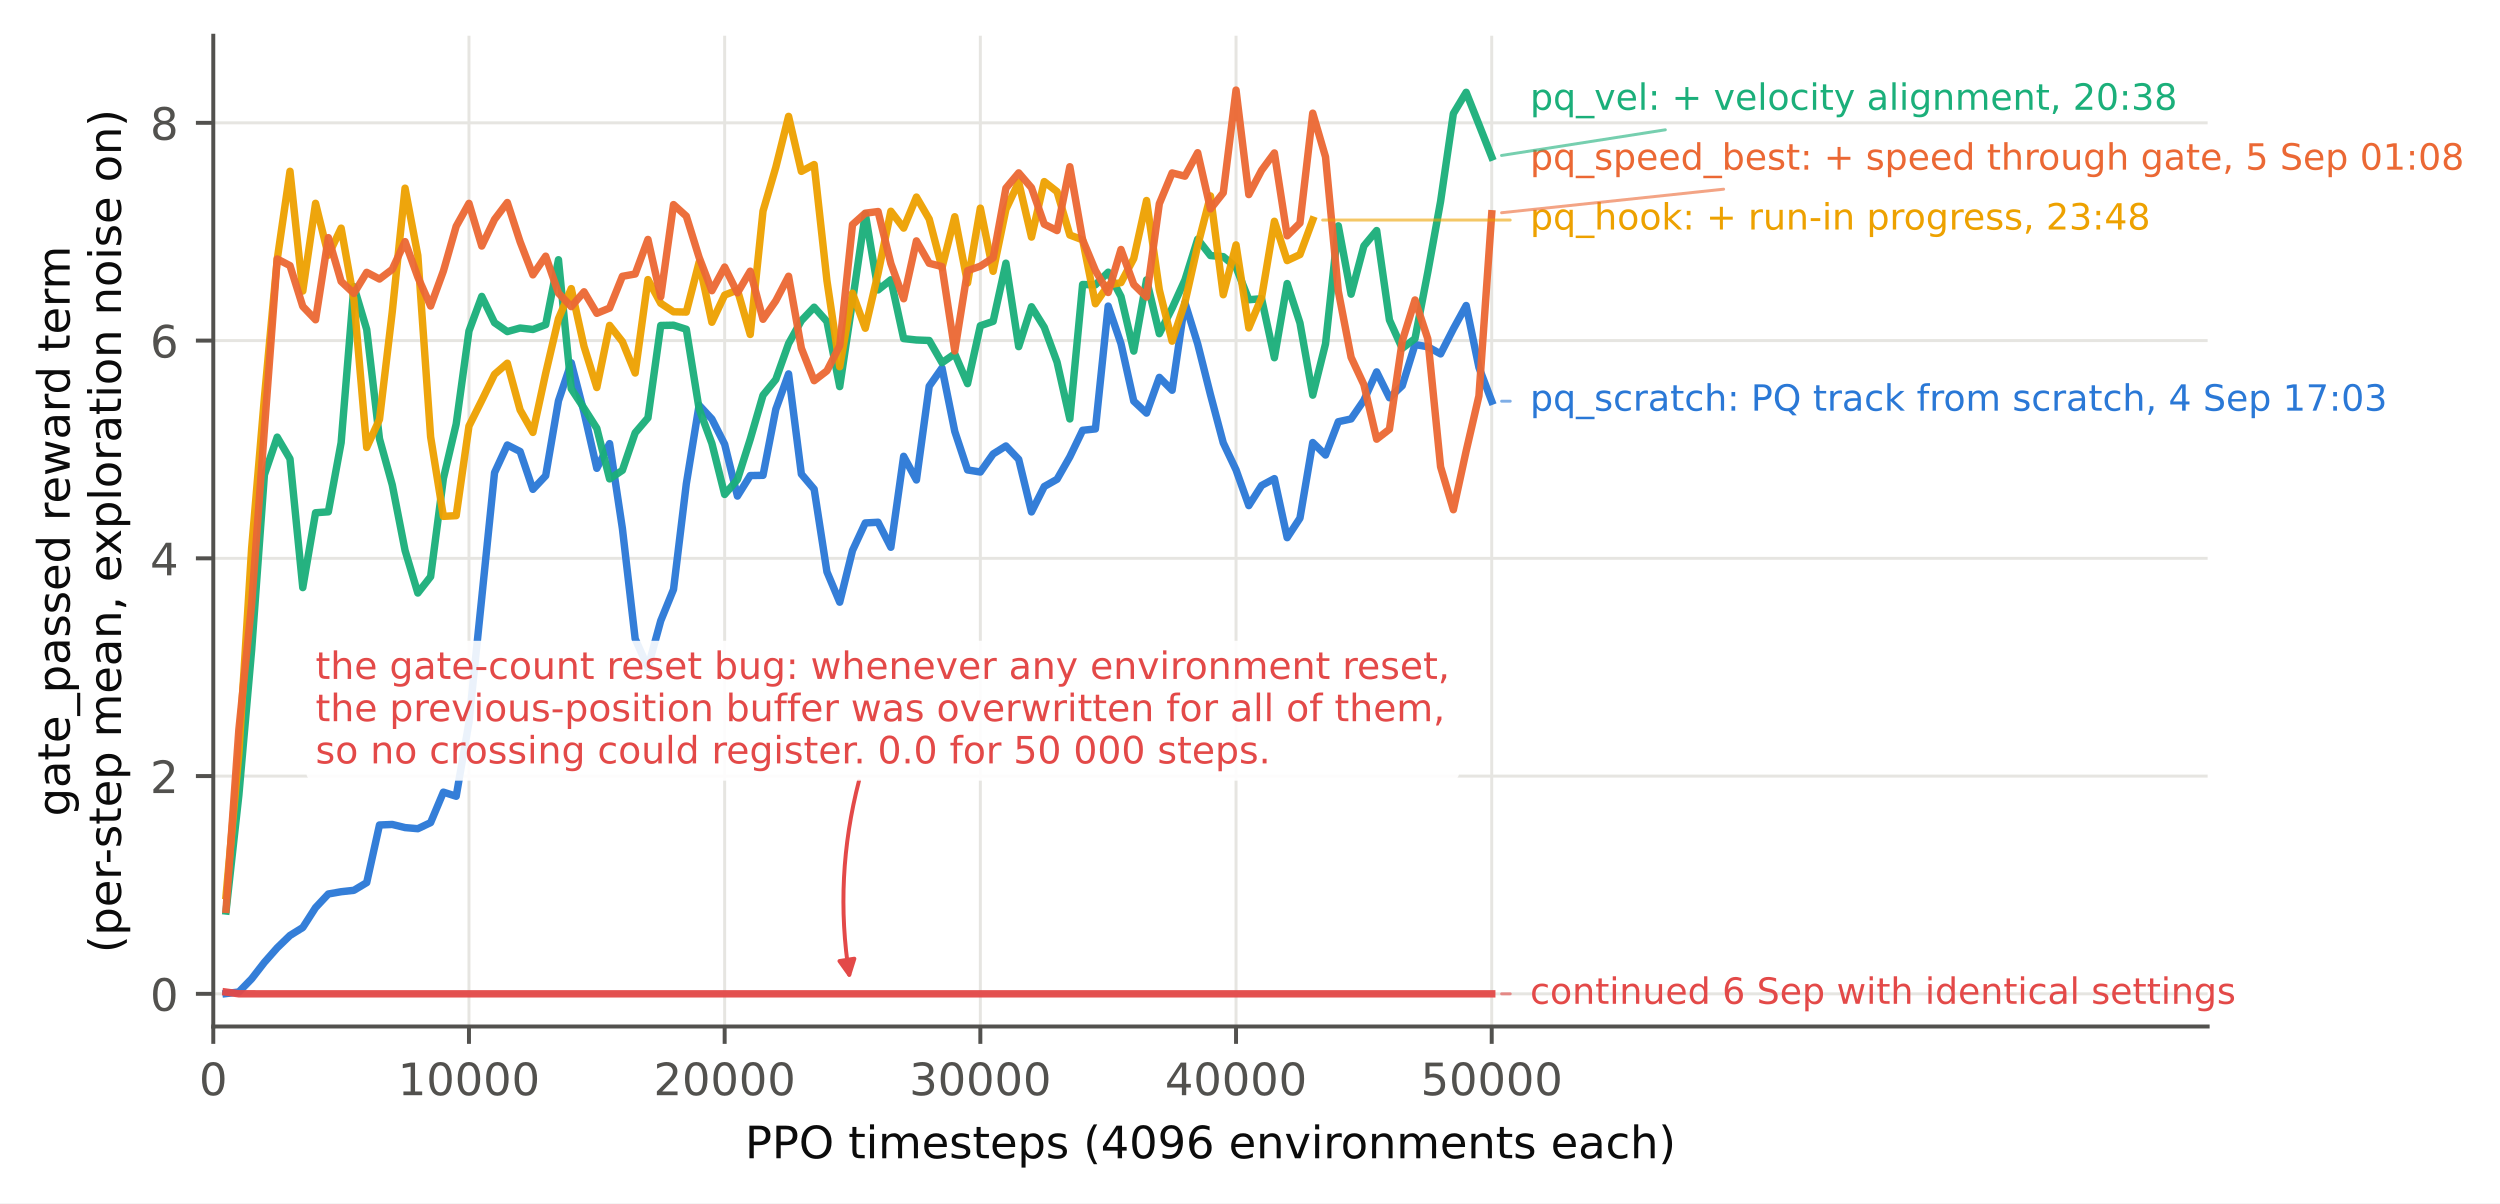
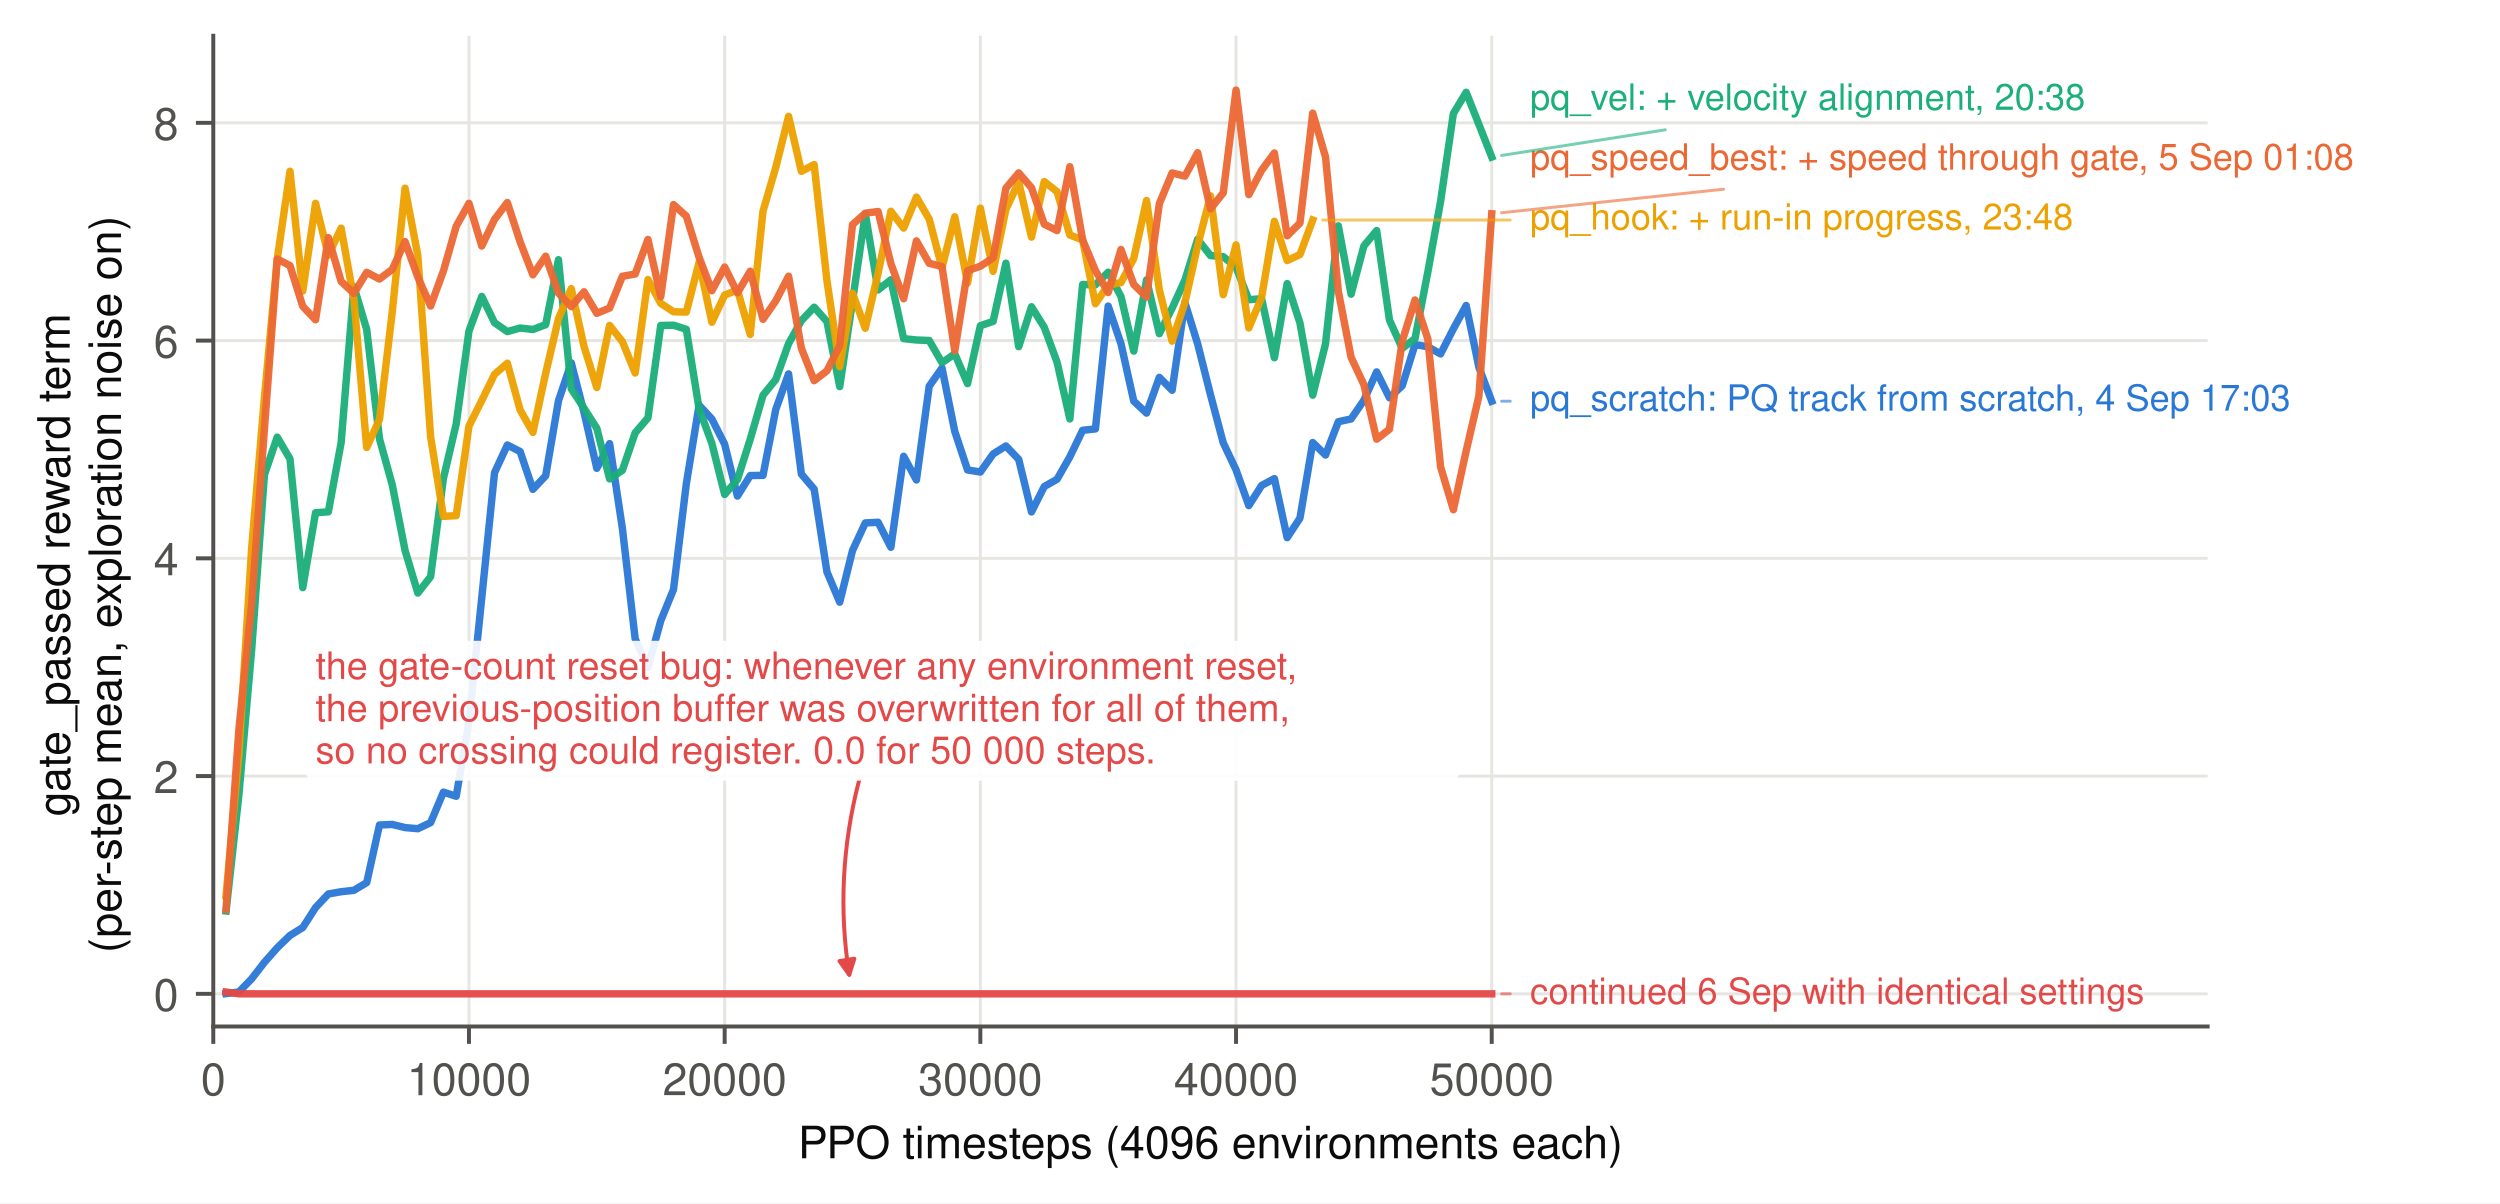
<svg xmlns="http://www.w3.org/2000/svg" xmlns:xlink="http://www.w3.org/1999/xlink" width="503.619pt" height="242.405pt" viewBox="0 0 503.619 242.405" version="1.1">
  <defs>
    <style type="text/css">*{stroke-linejoin: round; stroke-linecap: butt}</style>
  </defs>
  <g id="figure_1">
    <g id="patch_1">
      <path d="M 0 242.405  L 503.619 242.405  L 503.619 0  L 0 0  z " style="fill: #ffffff" />
    </g>
    <g id="axes_1">
      <g id="patch_2">
        <path d="M 42.965 206.784  L 444.725 206.784  L 444.725 7.2  L 42.965 7.2  z " style="fill: #ffffff" />
      </g>
      <g id="matplotlib.axis_1">
        <g id="xtick_1">
          <g id="line2d_1">
-             <path d="M 42.965 206.784  L 42.965 7.2  " clip-path="url(#p143249a021)" style="fill: none; stroke: #e6e5e1; stroke-width: 0.6; stroke-linecap: square" />
+             <path d="M 42.965 206.784  L 42.965 7.2  " clip-path="url(#p51cafe9204)" style="fill: none; stroke: #e6e5e1; stroke-width: 0.6; stroke-linecap: square" />
          </g>
          <g id="line2d_2">
            <defs>
-               <path id="m4c12d55dae" d="M 0 0  L 0 3.5  " style="stroke: #52514e; stroke-width: 0.8" />
+               <path id="m4ea32e8d68" d="M 0 0  L 0 3.5  " style="stroke: #52514e; stroke-width: 0.8" />
            </defs>
            <g>
-               <use xlink:href="#m4c12d55dae" x="42.965" y="206.784" style="fill: #52514e; stroke: #52514e; stroke-width: 0.8" />
+               <use xlink:href="#m4ea32e8d68" x="42.965" y="206.784" style="fill: #52514e; stroke: #52514e; stroke-width: 0.8" />
            </g>
          </g>
          <g id="text_1">
-             <text style="fill: #52514e; font: 9px 'DejaVu Sans'; text-anchor: middle" x="42.965" y="220.623" transform="rotate(-0 42.96491 220.6226)">0</text>
+             <text style="fill: #52514e; font: 9px 'Helvetica Neue', Helvetica, Arial, sans-serif; text-anchor: middle" x="42.965" y="220.623" transform="rotate(-0 42.96491 220.6226)">0</text>
          </g>
        </g>
        <g id="xtick_2">
          <g id="line2d_3">
-             <path d="M 94.473 206.784  L 94.473 7.2  " clip-path="url(#p143249a021)" style="fill: none; stroke: #e6e5e1; stroke-width: 0.6; stroke-linecap: square" />
+             <path d="M 94.473 206.784  L 94.473 7.2  " clip-path="url(#p51cafe9204)" style="fill: none; stroke: #e6e5e1; stroke-width: 0.6; stroke-linecap: square" />
          </g>
          <g id="line2d_4">
            <g>
-               <use xlink:href="#m4c12d55dae" x="94.473" y="206.784" style="fill: #52514e; stroke: #52514e; stroke-width: 0.8" />
+               <use xlink:href="#m4ea32e8d68" x="94.473" y="206.784" style="fill: #52514e; stroke: #52514e; stroke-width: 0.8" />
            </g>
          </g>
          <g id="text_2">
-             <text style="fill: #52514e; font: 9px 'DejaVu Sans'; text-anchor: middle" x="94.473" y="220.623" transform="rotate(-0 94.4726 220.6226)">10000</text>
+             <text style="fill: #52514e; font: 9px 'Helvetica Neue', Helvetica, Arial, sans-serif; text-anchor: middle" x="94.473" y="220.623" transform="rotate(-0 94.4726 220.6226)">10000</text>
          </g>
        </g>
        <g id="xtick_3">
          <g id="line2d_5">
-             <path d="M 145.98 206.784  L 145.98 7.2  " clip-path="url(#p143249a021)" style="fill: none; stroke: #e6e5e1; stroke-width: 0.6; stroke-linecap: square" />
+             <path d="M 145.98 206.784  L 145.98 7.2  " clip-path="url(#p51cafe9204)" style="fill: none; stroke: #e6e5e1; stroke-width: 0.6; stroke-linecap: square" />
          </g>
          <g id="line2d_6">
            <g>
-               <use xlink:href="#m4c12d55dae" x="145.98" y="206.784" style="fill: #52514e; stroke: #52514e; stroke-width: 0.8" />
+               <use xlink:href="#m4ea32e8d68" x="145.98" y="206.784" style="fill: #52514e; stroke: #52514e; stroke-width: 0.8" />
            </g>
          </g>
          <g id="text_3">
-             <text style="fill: #52514e; font: 9px 'DejaVu Sans'; text-anchor: middle" x="145.98" y="220.623" transform="rotate(-0 145.9803 220.6226)">20000</text>
+             <text style="fill: #52514e; font: 9px 'Helvetica Neue', Helvetica, Arial, sans-serif; text-anchor: middle" x="145.98" y="220.623" transform="rotate(-0 145.9803 220.6226)">20000</text>
          </g>
        </g>
        <g id="xtick_4">
          <g id="line2d_7">
-             <path d="M 197.488 206.784  L 197.488 7.2  " clip-path="url(#p143249a021)" style="fill: none; stroke: #e6e5e1; stroke-width: 0.6; stroke-linecap: square" />
+             <path d="M 197.488 206.784  L 197.488 7.2  " clip-path="url(#p51cafe9204)" style="fill: none; stroke: #e6e5e1; stroke-width: 0.6; stroke-linecap: square" />
          </g>
          <g id="line2d_8">
            <g>
-               <use xlink:href="#m4c12d55dae" x="197.488" y="206.784" style="fill: #52514e; stroke: #52514e; stroke-width: 0.8" />
+               <use xlink:href="#m4ea32e8d68" x="197.488" y="206.784" style="fill: #52514e; stroke: #52514e; stroke-width: 0.8" />
            </g>
          </g>
          <g id="text_4">
-             <text style="fill: #52514e; font: 9px 'DejaVu Sans'; text-anchor: middle" x="197.488" y="220.623" transform="rotate(-0 197.488 220.6226)">30000</text>
+             <text style="fill: #52514e; font: 9px 'Helvetica Neue', Helvetica, Arial, sans-serif; text-anchor: middle" x="197.488" y="220.623" transform="rotate(-0 197.488 220.6226)">30000</text>
          </g>
        </g>
        <g id="xtick_5">
          <g id="line2d_9">
-             <path d="M 248.996 206.784  L 248.996 7.2  " clip-path="url(#p143249a021)" style="fill: none; stroke: #e6e5e1; stroke-width: 0.6; stroke-linecap: square" />
+             <path d="M 248.996 206.784  L 248.996 7.2  " clip-path="url(#p51cafe9204)" style="fill: none; stroke: #e6e5e1; stroke-width: 0.6; stroke-linecap: square" />
          </g>
          <g id="line2d_10">
            <g>
-               <use xlink:href="#m4c12d55dae" x="248.996" y="206.784" style="fill: #52514e; stroke: #52514e; stroke-width: 0.8" />
+               <use xlink:href="#m4ea32e8d68" x="248.996" y="206.784" style="fill: #52514e; stroke: #52514e; stroke-width: 0.8" />
            </g>
          </g>
          <g id="text_5">
-             <text style="fill: #52514e; font: 9px 'DejaVu Sans'; text-anchor: middle" x="248.996" y="220.623" transform="rotate(-0 248.9957 220.6226)">40000</text>
+             <text style="fill: #52514e; font: 9px 'Helvetica Neue', Helvetica, Arial, sans-serif; text-anchor: middle" x="248.996" y="220.623" transform="rotate(-0 248.9957 220.6226)">40000</text>
          </g>
        </g>
        <g id="xtick_6">
          <g id="line2d_11">
-             <path d="M 300.503 206.784  L 300.503 7.2  " clip-path="url(#p143249a021)" style="fill: none; stroke: #e6e5e1; stroke-width: 0.6; stroke-linecap: square" />
+             <path d="M 300.503 206.784  L 300.503 7.2  " clip-path="url(#p51cafe9204)" style="fill: none; stroke: #e6e5e1; stroke-width: 0.6; stroke-linecap: square" />
          </g>
          <g id="line2d_12">
            <g>
-               <use xlink:href="#m4c12d55dae" x="300.503" y="206.784" style="fill: #52514e; stroke: #52514e; stroke-width: 0.8" />
+               <use xlink:href="#m4ea32e8d68" x="300.503" y="206.784" style="fill: #52514e; stroke: #52514e; stroke-width: 0.8" />
            </g>
          </g>
          <g id="text_6">
-             <text style="fill: #52514e; font: 9px 'DejaVu Sans'; text-anchor: middle" x="300.503" y="220.623" transform="rotate(-0 300.5034 220.6226)">50000</text>
+             <text style="fill: #52514e; font: 9px 'Helvetica Neue', Helvetica, Arial, sans-serif; text-anchor: middle" x="300.503" y="220.623" transform="rotate(-0 300.5034 220.6226)">50000</text>
          </g>
        </g>
        <g id="text_7">
-           <text style="fill: #0b0b0b; font: 9px 'DejaVu Sans'; text-anchor: middle" x="243.845" y="233.333" transform="rotate(-0 243.8449 233.3329)">PPO timesteps (4096 environments each)</text>
+           <text style="fill: #0b0b0b; font: 9px 'Helvetica Neue', Helvetica, Arial, sans-serif; text-anchor: middle" x="243.845" y="233.333" transform="rotate(-0 243.8449 233.3329)">PPO timesteps (4096 environments each)</text>
        </g>
      </g>
      <g id="matplotlib.axis_2">
        <g id="ytick_1">
          <g id="line2d_13">
-             <path d="M 42.965 200.204  L 444.725 200.204  " clip-path="url(#p143249a021)" style="fill: none; stroke: #e6e5e1; stroke-width: 0.6; stroke-linecap: square" />
+             <path d="M 42.965 200.204  L 444.725 200.204  " clip-path="url(#p51cafe9204)" style="fill: none; stroke: #e6e5e1; stroke-width: 0.6; stroke-linecap: square" />
          </g>
          <g id="line2d_14">
            <defs>
-               <path id="ma232413777" d="M 0 0  L -3.5 0  " style="stroke: #52514e; stroke-width: 0.8" />
+               <path id="m36f2e171a9" d="M 0 0  L -3.5 0  " style="stroke: #52514e; stroke-width: 0.8" />
            </defs>
            <g>
-               <use xlink:href="#ma232413777" x="42.965" y="200.204" style="fill: #52514e; stroke: #52514e; stroke-width: 0.8" />
+               <use xlink:href="#m36f2e171a9" x="42.965" y="200.204" style="fill: #52514e; stroke: #52514e; stroke-width: 0.8" />
            </g>
          </g>
          <g id="text_8">
-             <text style="fill: #52514e; font: 9px 'DejaVu Sans'; text-anchor: end" x="35.965" y="203.624" transform="rotate(-0 35.96491 203.6236)">0</text>
+             <text style="fill: #52514e; font: 9px 'Helvetica Neue', Helvetica, Arial, sans-serif; text-anchor: end" x="35.965" y="203.624" transform="rotate(-0 35.96491 203.6236)">0</text>
          </g>
        </g>
        <g id="ytick_2">
          <g id="line2d_15">
-             <path d="M 42.965 156.34  L 444.725 156.34  " clip-path="url(#p143249a021)" style="fill: none; stroke: #e6e5e1; stroke-width: 0.6; stroke-linecap: square" />
+             <path d="M 42.965 156.34  L 444.725 156.34  " clip-path="url(#p51cafe9204)" style="fill: none; stroke: #e6e5e1; stroke-width: 0.6; stroke-linecap: square" />
          </g>
          <g id="line2d_16">
            <g>
-               <use xlink:href="#ma232413777" x="42.965" y="156.34" style="fill: #52514e; stroke: #52514e; stroke-width: 0.8" />
+               <use xlink:href="#m36f2e171a9" x="42.965" y="156.34" style="fill: #52514e; stroke: #52514e; stroke-width: 0.8" />
            </g>
          </g>
          <g id="text_9">
-             <text style="fill: #52514e; font: 9px 'DejaVu Sans'; text-anchor: end" x="35.965" y="159.759" transform="rotate(-0 35.96491 159.759)">2</text>
+             <text style="fill: #52514e; font: 9px 'Helvetica Neue', Helvetica, Arial, sans-serif; text-anchor: end" x="35.965" y="159.759" transform="rotate(-0 35.96491 159.759)">2</text>
          </g>
        </g>
        <g id="ytick_3">
          <g id="line2d_17">
-             <path d="M 42.965 112.475  L 444.725 112.475  " clip-path="url(#p143249a021)" style="fill: none; stroke: #e6e5e1; stroke-width: 0.6; stroke-linecap: square" />
+             <path d="M 42.965 112.475  L 444.725 112.475  " clip-path="url(#p51cafe9204)" style="fill: none; stroke: #e6e5e1; stroke-width: 0.6; stroke-linecap: square" />
          </g>
          <g id="line2d_18">
            <g>
-               <use xlink:href="#ma232413777" x="42.965" y="112.475" style="fill: #52514e; stroke: #52514e; stroke-width: 0.8" />
+               <use xlink:href="#m36f2e171a9" x="42.965" y="112.475" style="fill: #52514e; stroke: #52514e; stroke-width: 0.8" />
            </g>
          </g>
          <g id="text_10">
-             <text style="fill: #52514e; font: 9px 'DejaVu Sans'; text-anchor: end" x="35.965" y="115.894" transform="rotate(-0 35.96491 115.8944)">4</text>
+             <text style="fill: #52514e; font: 9px 'Helvetica Neue', Helvetica, Arial, sans-serif; text-anchor: end" x="35.965" y="115.894" transform="rotate(-0 35.96491 115.8944)">4</text>
          </g>
        </g>
        <g id="ytick_4">
          <g id="line2d_19">
-             <path d="M 42.965 68.61  L 444.725 68.61  " clip-path="url(#p143249a021)" style="fill: none; stroke: #e6e5e1; stroke-width: 0.6; stroke-linecap: square" />
+             <path d="M 42.965 68.61  L 444.725 68.61  " clip-path="url(#p51cafe9204)" style="fill: none; stroke: #e6e5e1; stroke-width: 0.6; stroke-linecap: square" />
          </g>
          <g id="line2d_20">
            <g>
-               <use xlink:href="#ma232413777" x="42.965" y="68.61" style="fill: #52514e; stroke: #52514e; stroke-width: 0.8" />
+               <use xlink:href="#m36f2e171a9" x="42.965" y="68.61" style="fill: #52514e; stroke: #52514e; stroke-width: 0.8" />
            </g>
          </g>
          <g id="text_11">
-             <text style="fill: #52514e; font: 9px 'DejaVu Sans'; text-anchor: end" x="35.965" y="72.03" transform="rotate(-0 35.96491 72.02976)">6</text>
+             <text style="fill: #52514e; font: 9px 'Helvetica Neue', Helvetica, Arial, sans-serif; text-anchor: end" x="35.965" y="72.03" transform="rotate(-0 35.96491 72.02976)">6</text>
          </g>
        </g>
        <g id="ytick_5">
          <g id="line2d_21">
-             <path d="M 42.965 24.746  L 444.725 24.746  " clip-path="url(#p143249a021)" style="fill: none; stroke: #e6e5e1; stroke-width: 0.6; stroke-linecap: square" />
+             <path d="M 42.965 24.746  L 444.725 24.746  " clip-path="url(#p51cafe9204)" style="fill: none; stroke: #e6e5e1; stroke-width: 0.6; stroke-linecap: square" />
          </g>
          <g id="line2d_22">
            <g>
-               <use xlink:href="#ma232413777" x="42.965" y="24.746" style="fill: #52514e; stroke: #52514e; stroke-width: 0.8" />
+               <use xlink:href="#m36f2e171a9" x="42.965" y="24.746" style="fill: #52514e; stroke: #52514e; stroke-width: 0.8" />
            </g>
          </g>
          <g id="text_12">
-             <text style="fill: #52514e; font: 9px 'DejaVu Sans'; text-anchor: end" x="35.965" y="28.165" transform="rotate(-0 35.96491 28.16514)">8</text>
+             <text style="fill: #52514e; font: 9px 'Helvetica Neue', Helvetica, Arial, sans-serif; text-anchor: end" x="35.965" y="28.165" transform="rotate(-0 35.96491 28.16514)">8</text>
          </g>
        </g>
        <g id="text_13">
-           <text style="fill: #0b0b0b; font: 9px 'DejaVu Sans'" transform="translate(14.03859 164.4493) rotate(-90)">gate_passed reward term</text>
-           <text style="fill: #0b0b0b; font: 9px 'DejaVu Sans'" transform="translate(24.36694 191.9773) rotate(-90)">(per-step mean, exploration noise on)</text>
+           <text style="fill: #0b0b0b; font: 9px 'Helvetica Neue', Helvetica, Arial, sans-serif" transform="translate(14.03859 164.4493) rotate(-90)">gate_passed reward term</text>
+           <text style="fill: #0b0b0b; font: 9px 'Helvetica Neue', Helvetica, Arial, sans-serif" transform="translate(24.36694 191.9773) rotate(-90)">(per-step mean, exploration noise on)</text>
        </g>
      </g>
      <g id="line2d_23">
-         <path d="M 45.54 200.154  L 48.116 199.831  L 50.691 197.179  L 53.266 193.857  L 55.842 190.935  L 58.417 188.445  L 60.993 186.849  L 63.568 182.836  L 66.143 180.091  L 68.719 179.636  L 71.294 179.347  L 73.87 177.802  L 76.445 166.191  L 79.02 166.084  L 81.596 166.715  L 84.171 166.94  L 86.746 165.711  L 89.322 159.578  L 91.897 160.404  L 94.473 145.509  L 97.048 120.43  L 99.623 95.214  L 102.199 89.644  L 104.774 90.955  L 107.35 98.575  L 109.925 95.834  L 112.5 80.75  L 115.076 73.092  L 117.651 83.079  L 120.226 94.339  L 122.802 89.366  L 125.377 106.447  L 127.953 128.686  L 130.528 134.473  L 133.103 125.054  L 135.679 118.734  L 138.254 97.486  L 140.83 81.633  L 143.405 84.413  L 145.98 89.496  L 148.556 99.932  L 151.131 95.8  L 153.706 95.754  L 156.282 82.458  L 158.857 75.322  L 161.433 95.502  L 164.008 98.54  L 166.583 115.193  L 169.159 121.308  L 171.734 110.901  L 174.31 105.347  L 176.885 105.206  L 179.46 110.245  L 182.036 91.924  L 184.611 96.689  L 187.186 77.796  L 189.762 74.131  L 192.337 86.91  L 194.913 94.668  L 197.488 95.087  L 200.063 91.451  L 202.639 89.84  L 205.214 92.535  L 207.79 103.126  L 210.365 98.007  L 212.94 96.549  L 215.516 92.031  L 218.091 86.682  L 220.666 86.405  L 223.242 61.663  L 225.817 69.238  L 228.393 80.809  L 230.968 83.217  L 233.543 76.022  L 236.119 78.614  L 238.694 60.958  L 241.27 69.282  L 243.845 79.514  L 246.42 89.208  L 248.996 94.657  L 251.571 101.852  L 254.146 97.798  L 256.722 96.42  L 259.297 108.309  L 261.873 104.375  L 264.448 89.148  L 267.023 91.665  L 269.599 84.956  L 272.174 84.392  L 274.75 80.634  L 277.325 74.921  L 279.9 80.128  L 282.476 77.704  L 285.051 69.408  L 287.626 69.862  L 290.202 71.293  L 292.777 66.248  L 295.353 61.548  L 297.928 74.02  L 300.503 80.819  " clip-path="url(#p143249a021)" style="fill: none; stroke: #2a78d6; stroke-opacity: 0.95; stroke-width: 1.5; stroke-linecap: square" />
+         <path d="M 45.54 200.154  L 48.116 199.831  L 50.691 197.179  L 53.266 193.857  L 55.842 190.935  L 58.417 188.445  L 60.993 186.849  L 63.568 182.836  L 66.143 180.091  L 68.719 179.636  L 71.294 179.347  L 73.87 177.802  L 76.445 166.191  L 79.02 166.084  L 81.596 166.715  L 84.171 166.94  L 86.746 165.711  L 89.322 159.578  L 91.897 160.404  L 94.473 145.509  L 97.048 120.43  L 99.623 95.214  L 102.199 89.644  L 104.774 90.955  L 107.35 98.575  L 109.925 95.834  L 112.5 80.75  L 115.076 73.092  L 117.651 83.079  L 120.226 94.339  L 122.802 89.366  L 125.377 106.447  L 127.953 128.686  L 130.528 134.473  L 133.103 125.054  L 135.679 118.734  L 138.254 97.486  L 140.83 81.633  L 143.405 84.413  L 145.98 89.496  L 148.556 99.932  L 151.131 95.8  L 153.706 95.754  L 156.282 82.458  L 158.857 75.322  L 161.433 95.502  L 164.008 98.54  L 166.583 115.193  L 169.159 121.308  L 171.734 110.901  L 174.31 105.347  L 176.885 105.206  L 179.46 110.245  L 182.036 91.924  L 184.611 96.689  L 187.186 77.796  L 189.762 74.131  L 192.337 86.91  L 194.913 94.668  L 197.488 95.087  L 200.063 91.451  L 202.639 89.84  L 205.214 92.535  L 207.79 103.126  L 210.365 98.007  L 212.94 96.549  L 215.516 92.031  L 218.091 86.682  L 220.666 86.405  L 223.242 61.663  L 225.817 69.238  L 228.393 80.809  L 230.968 83.217  L 233.543 76.022  L 236.119 78.614  L 238.694 60.958  L 241.27 69.282  L 243.845 79.514  L 246.42 89.208  L 248.996 94.657  L 251.571 101.852  L 254.146 97.798  L 256.722 96.42  L 259.297 108.309  L 261.873 104.375  L 264.448 89.148  L 267.023 91.665  L 269.599 84.956  L 272.174 84.392  L 274.75 80.634  L 277.325 74.921  L 279.9 80.128  L 282.476 77.704  L 285.051 69.408  L 287.626 69.862  L 290.202 71.293  L 292.777 66.248  L 295.353 61.548  L 297.928 74.02  L 300.503 80.819  " clip-path="url(#p51cafe9204)" style="fill: none; stroke: #2a78d6; stroke-opacity: 0.95; stroke-width: 1.5; stroke-linecap: square" />
      </g>
      <g id="line2d_24">
-         <path d="M 45.54 183.521  L 48.116 160.205  L 50.691 130.979  L 53.266 95.642  L 55.842 88.062  L 58.417 92.433  L 60.993 118.369  L 63.568 103.294  L 66.143 103.104  L 68.719 89.174  L 71.294 57.753  L 73.87 66.367  L 76.445 88.381  L 79.02 97.679  L 81.596 110.875  L 84.171 119.464  L 86.746 116.167  L 89.322 96.38  L 91.897 85.421  L 94.473 66.687  L 97.048 59.712  L 99.623 65.01  L 102.199 66.798  L 104.774 66.078  L 107.35 66.373  L 109.925 65.402  L 112.5 52.326  L 115.076 78.311  L 117.651 82.243  L 120.226 86.282  L 122.802 96.469  L 125.377 94.743  L 127.953 87.191  L 130.528 84.175  L 133.103 65.566  L 135.679 65.509  L 138.254 66.339  L 140.83 82.36  L 143.405 89.321  L 145.98 99.605  L 148.556 96.605  L 151.131 88.479  L 153.706 79.614  L 156.282 76.448  L 158.857 69.213  L 161.433 64.589  L 164.008 61.886  L 166.583 64.764  L 169.159 77.879  L 171.734 60.664  L 174.31 43.048  L 176.885 58.403  L 179.46 56.358  L 182.036 68.208  L 184.611 68.489  L 187.186 68.59  L 189.762 73.064  L 192.337 71.285  L 194.913 77.282  L 197.488 65.622  L 200.063 64.737  L 202.639 53.018  L 205.214 69.83  L 207.79 61.797  L 210.365 65.934  L 212.94 72.949  L 215.516 84.392  L 218.091 57.311  L 220.666 57.375  L 223.242 54.834  L 225.817 59.725  L 228.393 70.726  L 230.968 56.391  L 233.543 67.216  L 236.119 62.089  L 238.694 56.409  L 241.27 48.191  L 243.845 51.484  L 246.42 51.705  L 248.996 53.833  L 251.571 60.38  L 254.146 60.176  L 256.722 72.064  L 259.297 57.123  L 261.873 65.065  L 264.448 79.6  L 267.023 69.263  L 269.599 45.496  L 272.174 59.261  L 274.75 49.546  L 277.325 46.444  L 279.9 64.465  L 282.476 70.176  L 285.051 68.211  L 287.626 54.825  L 290.202 40.575  L 292.777 22.877  L 295.353 18.596  L 297.928 25.081  L 300.503 31.626  " clip-path="url(#p143249a021)" style="fill: none; stroke: #1baf7a; stroke-opacity: 0.95; stroke-width: 1.5; stroke-linecap: square" />
+         <path d="M 45.54 183.521  L 48.116 160.205  L 50.691 130.979  L 53.266 95.642  L 55.842 88.062  L 58.417 92.433  L 60.993 118.369  L 63.568 103.294  L 66.143 103.104  L 68.719 89.174  L 71.294 57.753  L 73.87 66.367  L 76.445 88.381  L 79.02 97.679  L 81.596 110.875  L 84.171 119.464  L 86.746 116.167  L 89.322 96.38  L 91.897 85.421  L 94.473 66.687  L 97.048 59.712  L 99.623 65.01  L 102.199 66.798  L 104.774 66.078  L 107.35 66.373  L 109.925 65.402  L 112.5 52.326  L 115.076 78.311  L 117.651 82.243  L 120.226 86.282  L 122.802 96.469  L 125.377 94.743  L 127.953 87.191  L 130.528 84.175  L 133.103 65.566  L 135.679 65.509  L 138.254 66.339  L 140.83 82.36  L 143.405 89.321  L 145.98 99.605  L 148.556 96.605  L 151.131 88.479  L 153.706 79.614  L 156.282 76.448  L 158.857 69.213  L 161.433 64.589  L 164.008 61.886  L 166.583 64.764  L 169.159 77.879  L 171.734 60.664  L 174.31 43.048  L 176.885 58.403  L 179.46 56.358  L 182.036 68.208  L 184.611 68.489  L 187.186 68.59  L 189.762 73.064  L 192.337 71.285  L 194.913 77.282  L 197.488 65.622  L 200.063 64.737  L 202.639 53.018  L 205.214 69.83  L 207.79 61.797  L 210.365 65.934  L 212.94 72.949  L 215.516 84.392  L 218.091 57.311  L 220.666 57.375  L 223.242 54.834  L 225.817 59.725  L 228.393 70.726  L 230.968 56.391  L 233.543 67.216  L 236.119 62.089  L 238.694 56.409  L 241.27 48.191  L 243.845 51.484  L 246.42 51.705  L 248.996 53.833  L 251.571 60.38  L 254.146 60.176  L 256.722 72.064  L 259.297 57.123  L 261.873 65.065  L 264.448 79.6  L 267.023 69.263  L 269.599 45.496  L 272.174 59.261  L 274.75 49.546  L 277.325 46.444  L 279.9 64.465  L 282.476 70.176  L 285.051 68.211  L 287.626 54.825  L 290.202 40.575  L 292.777 22.877  L 295.353 18.596  L 297.928 25.081  L 300.503 31.626  " clip-path="url(#p51cafe9204)" style="fill: none; stroke: #1baf7a; stroke-opacity: 0.95; stroke-width: 1.5; stroke-linecap: square" />
      </g>
      <g id="line2d_25">
-         <path d="M 45.54 180.413  L 48.116 151.816  L 50.691 110.461  L 53.266 80.092  L 55.842 52.268  L 58.417 34.504  L 60.993 58.628  L 63.568 40.959  L 66.143 51.407  L 68.719 45.959  L 71.294 60.32  L 73.87 90.139  L 76.445 84.497  L 79.02 62.817  L 81.596 37.91  L 84.171 51.461  L 86.746 87.994  L 89.322 104.016  L 91.897 103.875  L 94.473 85.829  L 97.048 80.677  L 99.623 75.406  L 102.199 73.168  L 104.774 82.583  L 107.35 87.108  L 109.925 75.196  L 112.5 64.207  L 115.076 58.142  L 117.651 69.796  L 120.226 78.066  L 122.802 65.551  L 125.377 68.816  L 127.953 75.142  L 130.528 56.325  L 133.103 61.101  L 135.679 62.809  L 138.254 62.866  L 140.83 52.846  L 143.405 64.917  L 145.98 59.444  L 148.556 58.423  L 151.131 67.374  L 153.706 42.526  L 156.282 33.718  L 158.857 23.443  L 161.433 34.52  L 164.008 33.149  L 166.583 56.528  L 169.159 73.876  L 171.734 59.064  L 174.31 66.121  L 176.885 55.066  L 179.46 42.558  L 182.036 45.947  L 184.611 39.7  L 187.186 44.134  L 189.762 53.946  L 192.337 43.663  L 194.913 57.01  L 197.488 41.932  L 200.063 54.655  L 202.639 42.169  L 205.214 36.703  L 207.79 47.76  L 210.365 36.585  L 212.94 38.611  L 215.516 47.346  L 218.091 48.319  L 220.666 61.185  L 223.242 57.434  L 225.817 56.931  L 228.393 52.075  L 230.968 40.394  L 233.543 58.393  L 236.119 68.724  L 238.694 60.958  L 241.27 49.477  L 243.845 39.469  L 246.42 59.371  L 248.996 49.334  L 251.571 66.059  L 254.146 59.93  L 256.722 44.579  L 259.297 52.494  L 261.873 51.282  L 264.448 44.329  " clip-path="url(#p143249a021)" style="fill: none; stroke: #eda100; stroke-opacity: 0.95; stroke-width: 1.5; stroke-linecap: square" />
+         <path d="M 45.54 180.413  L 48.116 151.816  L 50.691 110.461  L 53.266 80.092  L 55.842 52.268  L 58.417 34.504  L 60.993 58.628  L 63.568 40.959  L 66.143 51.407  L 68.719 45.959  L 71.294 60.32  L 73.87 90.139  L 76.445 84.497  L 79.02 62.817  L 81.596 37.91  L 84.171 51.461  L 86.746 87.994  L 89.322 104.016  L 91.897 103.875  L 94.473 85.829  L 97.048 80.677  L 99.623 75.406  L 102.199 73.168  L 104.774 82.583  L 107.35 87.108  L 109.925 75.196  L 112.5 64.207  L 115.076 58.142  L 117.651 69.796  L 120.226 78.066  L 122.802 65.551  L 125.377 68.816  L 127.953 75.142  L 130.528 56.325  L 133.103 61.101  L 135.679 62.809  L 138.254 62.866  L 140.83 52.846  L 143.405 64.917  L 145.98 59.444  L 148.556 58.423  L 151.131 67.374  L 153.706 42.526  L 156.282 33.718  L 158.857 23.443  L 161.433 34.52  L 164.008 33.149  L 166.583 56.528  L 169.159 73.876  L 171.734 59.064  L 174.31 66.121  L 176.885 55.066  L 179.46 42.558  L 182.036 45.947  L 184.611 39.7  L 187.186 44.134  L 189.762 53.946  L 192.337 43.663  L 194.913 57.01  L 197.488 41.932  L 200.063 54.655  L 202.639 42.169  L 205.214 36.703  L 207.79 47.76  L 210.365 36.585  L 212.94 38.611  L 215.516 47.346  L 218.091 48.319  L 220.666 61.185  L 223.242 57.434  L 225.817 56.931  L 228.393 52.075  L 230.968 40.394  L 233.543 58.393  L 236.119 68.724  L 238.694 60.958  L 241.27 49.477  L 243.845 39.469  L 246.42 59.371  L 248.996 49.334  L 251.571 66.059  L 254.146 59.93  L 256.722 44.579  L 259.297 52.494  L 261.873 51.282  L 264.448 44.329  " clip-path="url(#p51cafe9204)" style="fill: none; stroke: #eda100; stroke-opacity: 0.95; stroke-width: 1.5; stroke-linecap: square" />
      </g>
      <g id="line2d_26">
-         <path d="M 45.54 183.182  L 48.116 147.011  L 50.691 121.699  L 53.266 86.441  L 55.842 52.171  L 58.417 53.511  L 60.993 61.727  L 63.568 64.416  L 66.143 47.876  L 68.719 56.691  L 71.294 59.108  L 73.87 54.862  L 76.445 56.209  L 79.02 54.255  L 81.596 48.677  L 84.171 55.821  L 86.746 61.652  L 89.322 54.6  L 91.897 45.585  L 94.473 40.967  L 97.048 49.56  L 99.623 44.201  L 102.199 40.799  L 104.774 48.708  L 107.35 55.368  L 109.925 51.608  L 112.5 59.043  L 115.076 61.771  L 117.651 58.782  L 120.226 63.117  L 122.802 62.055  L 125.377 55.663  L 127.953 55.199  L 130.528 48.237  L 133.103 59.763  L 135.679 41.217  L 138.254 43.542  L 140.83 51.835  L 143.405 58.563  L 145.98 53.798  L 148.556 58.996  L 151.131 54.635  L 153.706 64.318  L 156.282 60.599  L 158.857 55.65  L 161.433 70.153  L 164.008 76.684  L 166.583 74.704  L 169.159 69.654  L 171.734 45.251  L 174.31 42.945  L 176.885 42.615  L 179.46 53.091  L 182.036 60.18  L 184.611 48.53  L 187.186 53.038  L 189.762 53.697  L 192.337 70.699  L 194.913 54.524  L 197.488 53.626  L 200.063 51.937  L 202.639 37.903  L 205.214 34.826  L 207.79 37.822  L 210.365 45.164  L 212.94 46.447  L 215.516 33.588  L 218.091 48.294  L 220.666 54.494  L 223.242 58.918  L 225.817 50.261  L 228.393 57.311  L 230.968 59.828  L 233.543 41.035  L 236.119 34.838  L 238.694 35.488  L 241.27 30.765  L 243.845 42.088  L 246.42 38.841  L 248.996 18.15  L 251.571 39.199  L 254.146 34.301  L 256.722 30.812  L 259.297 47.498  L 261.873 44.931  L 264.448 22.799  L 267.023 31.607  L 269.599 58.656  L 272.174 71.979  L 274.75 77.491  L 277.325 88.469  L 279.9 86.469  L 282.476 68.726  L 285.051 60.431  L 287.626 68.251  L 290.202 94.043  L 292.777 102.682  L 295.353 90.859  L 297.928 79.744  L 300.503 43.066  " clip-path="url(#p143249a021)" style="fill: none; stroke: #eb6834; stroke-opacity: 0.95; stroke-width: 1.5; stroke-linecap: square" />
+         <path d="M 45.54 183.182  L 48.116 147.011  L 50.691 121.699  L 53.266 86.441  L 55.842 52.171  L 58.417 53.511  L 60.993 61.727  L 63.568 64.416  L 66.143 47.876  L 68.719 56.691  L 71.294 59.108  L 73.87 54.862  L 76.445 56.209  L 79.02 54.255  L 81.596 48.677  L 84.171 55.821  L 86.746 61.652  L 89.322 54.6  L 91.897 45.585  L 94.473 40.967  L 97.048 49.56  L 99.623 44.201  L 102.199 40.799  L 104.774 48.708  L 107.35 55.368  L 109.925 51.608  L 112.5 59.043  L 115.076 61.771  L 117.651 58.782  L 120.226 63.117  L 122.802 62.055  L 125.377 55.663  L 127.953 55.199  L 130.528 48.237  L 133.103 59.763  L 135.679 41.217  L 138.254 43.542  L 140.83 51.835  L 143.405 58.563  L 145.98 53.798  L 148.556 58.996  L 151.131 54.635  L 153.706 64.318  L 156.282 60.599  L 158.857 55.65  L 161.433 70.153  L 164.008 76.684  L 166.583 74.704  L 169.159 69.654  L 171.734 45.251  L 174.31 42.945  L 176.885 42.615  L 179.46 53.091  L 182.036 60.18  L 184.611 48.53  L 187.186 53.038  L 189.762 53.697  L 192.337 70.699  L 194.913 54.524  L 197.488 53.626  L 200.063 51.937  L 202.639 37.903  L 205.214 34.826  L 207.79 37.822  L 210.365 45.164  L 212.94 46.447  L 215.516 33.588  L 218.091 48.294  L 220.666 54.494  L 223.242 58.918  L 225.817 50.261  L 228.393 57.311  L 230.968 59.828  L 233.543 41.035  L 236.119 34.838  L 238.694 35.488  L 241.27 30.765  L 243.845 42.088  L 246.42 38.841  L 248.996 18.15  L 251.571 39.199  L 254.146 34.301  L 256.722 30.812  L 259.297 47.498  L 261.873 44.931  L 264.448 22.799  L 267.023 31.607  L 269.599 58.656  L 272.174 71.979  L 274.75 77.491  L 277.325 88.469  L 279.9 86.469  L 282.476 68.726  L 285.051 60.431  L 287.626 68.251  L 290.202 94.043  L 292.777 102.682  L 295.353 90.859  L 297.928 79.744  L 300.503 43.066  " clip-path="url(#p51cafe9204)" style="fill: none; stroke: #eb6834; stroke-opacity: 0.95; stroke-width: 1.5; stroke-linecap: square" />
      </g>
      <g id="line2d_27">
-         <path d="M 45.54 199.851  L 48.116 200.2  L 50.691 200.203  L 53.266 200.204  L 55.842 200.204  L 58.417 200.204  L 60.993 200.204  L 63.568 200.204  L 66.143 200.204  L 68.719 200.204  L 71.294 200.204  L 73.87 200.204  L 76.445 200.204  L 79.02 200.204  L 81.596 200.204  L 84.171 200.204  L 86.746 200.204  L 89.322 200.204  L 91.897 200.204  L 94.473 200.204  L 97.048 200.204  L 99.623 200.204  L 102.199 200.204  L 104.774 200.204  L 107.35 200.204  L 109.925 200.204  L 112.5 200.204  L 115.076 200.204  L 117.651 200.204  L 120.226 200.204  L 122.802 200.204  L 125.377 200.204  L 127.953 200.204  L 130.528 200.204  L 133.103 200.204  L 135.679 200.204  L 138.254 200.204  L 140.83 200.204  L 143.405 200.204  L 145.98 200.204  L 148.556 200.204  L 151.131 200.204  L 153.706 200.204  L 156.282 200.204  L 158.857 200.204  L 161.433 200.204  L 164.008 200.204  L 166.583 200.204  L 169.159 200.204  L 171.734 200.204  L 174.31 200.204  L 176.885 200.204  L 179.46 200.204  L 182.036 200.204  L 184.611 200.204  L 187.186 200.204  L 189.762 200.204  L 192.337 200.204  L 194.913 200.204  L 197.488 200.204  L 200.063 200.204  L 202.639 200.204  L 205.214 200.204  L 207.79 200.204  L 210.365 200.204  L 212.94 200.204  L 215.516 200.204  L 218.091 200.204  L 220.666 200.204  L 223.242 200.204  L 225.817 200.204  L 228.393 200.204  L 230.968 200.204  L 233.543 200.204  L 236.119 200.204  L 238.694 200.204  L 241.27 200.204  L 243.845 200.204  L 246.42 200.204  L 248.996 200.204  L 251.571 200.204  L 254.146 200.204  L 256.722 200.204  L 259.297 200.204  L 261.873 200.204  L 264.448 200.204  L 267.023 200.204  L 269.599 200.204  L 272.174 200.204  L 274.75 200.204  L 277.325 200.204  L 279.9 200.204  L 282.476 200.204  L 285.051 200.204  L 287.626 200.204  L 290.202 200.204  L 292.777 200.204  L 295.353 200.204  L 297.928 200.204  L 300.503 200.204  " clip-path="url(#p143249a021)" style="fill: none; stroke: #e34948; stroke-opacity: 0.95; stroke-width: 1.5; stroke-linecap: square" />
+         <path d="M 45.54 199.851  L 48.116 200.2  L 50.691 200.203  L 53.266 200.204  L 55.842 200.204  L 58.417 200.204  L 60.993 200.204  L 63.568 200.204  L 66.143 200.204  L 68.719 200.204  L 71.294 200.204  L 73.87 200.204  L 76.445 200.204  L 79.02 200.204  L 81.596 200.204  L 84.171 200.204  L 86.746 200.204  L 89.322 200.204  L 91.897 200.204  L 94.473 200.204  L 97.048 200.204  L 99.623 200.204  L 102.199 200.204  L 104.774 200.204  L 107.35 200.204  L 109.925 200.204  L 112.5 200.204  L 115.076 200.204  L 117.651 200.204  L 120.226 200.204  L 122.802 200.204  L 125.377 200.204  L 127.953 200.204  L 130.528 200.204  L 133.103 200.204  L 135.679 200.204  L 138.254 200.204  L 140.83 200.204  L 143.405 200.204  L 145.98 200.204  L 148.556 200.204  L 151.131 200.204  L 153.706 200.204  L 156.282 200.204  L 158.857 200.204  L 161.433 200.204  L 164.008 200.204  L 166.583 200.204  L 169.159 200.204  L 171.734 200.204  L 174.31 200.204  L 176.885 200.204  L 179.46 200.204  L 182.036 200.204  L 184.611 200.204  L 187.186 200.204  L 189.762 200.204  L 192.337 200.204  L 194.913 200.204  L 197.488 200.204  L 200.063 200.204  L 202.639 200.204  L 205.214 200.204  L 207.79 200.204  L 210.365 200.204  L 212.94 200.204  L 215.516 200.204  L 218.091 200.204  L 220.666 200.204  L 223.242 200.204  L 225.817 200.204  L 228.393 200.204  L 230.968 200.204  L 233.543 200.204  L 236.119 200.204  L 238.694 200.204  L 241.27 200.204  L 243.845 200.204  L 246.42 200.204  L 248.996 200.204  L 251.571 200.204  L 254.146 200.204  L 256.722 200.204  L 259.297 200.204  L 261.873 200.204  L 264.448 200.204  L 267.023 200.204  L 269.599 200.204  L 272.174 200.204  L 274.75 200.204  L 277.325 200.204  L 279.9 200.204  L 282.476 200.204  L 285.051 200.204  L 287.626 200.204  L 290.202 200.204  L 292.777 200.204  L 295.353 200.204  L 297.928 200.204  L 300.503 200.204  " clip-path="url(#p51cafe9204)" style="fill: none; stroke: #e34948; stroke-opacity: 0.95; stroke-width: 1.5; stroke-linecap: square" />
      </g>
      <g id="patch_3">
        <path d="M 42.965 206.784  L 42.965 7.2  " style="fill: none; stroke: #52514e; stroke-width: 0.8; stroke-linejoin: miter; stroke-linecap: square" />
      </g>
      <g id="patch_4">
        <path d="M 42.965 206.784  L 444.725 206.784  " style="fill: none; stroke: #52514e; stroke-width: 0.8; stroke-linejoin: miter; stroke-linecap: square" />
      </g>
      <g id="patch_5">
        <path d="M 304.232 200.204  Q 303.367 200.204 302.502 200.204  " style="fill: none; opacity: 0.6; stroke: #e34948; stroke-width: 0.6; stroke-linecap: round" />
      </g>
      <g id="text_14">
-         <text style="fill: #e34948; font: 7.3px 'DejaVu Sans'; text-anchor: start" x="308.23" y="202.219" transform="rotate(-0 308.2295 202.2187)">continued 6 Sep with identical settings</text>
+         <text style="fill: #e34948; font: 7.3px 'Helvetica Neue', Helvetica, Arial, sans-serif; text-anchor: start" x="308.23" y="202.219" transform="rotate(-0 308.2295 202.2187)">continued 6 Sep with identical settings</text>
      </g>
      <g id="patch_6">
        <path d="M 304.231 80.819  Q 303.366 80.819 302.502 80.819  " style="fill: none; opacity: 0.6; stroke: #2a78d6; stroke-width: 0.6; stroke-linecap: round" />
      </g>
      <g id="text_15">
-         <text style="fill: #2a78d6; font: 7.3px 'DejaVu Sans'; text-anchor: start" x="308.23" y="82.732" transform="rotate(-0 308.2295 82.73202)">pq_scratch: PQ track from scratch, 4 Sep 17:03</text>
+         <text style="fill: #2a78d6; font: 7.3px 'Helvetica Neue', Helvetica, Arial, sans-serif; text-anchor: start" x="308.23" y="82.732" transform="rotate(-0 308.2295 82.73202)">pq_scratch: PQ track from scratch, 4 Sep 17:03</text>
      </g>
      <g id="patch_7">
        <path d="M 304.225 44.329  Q 285.335 44.329 266.444 44.329  " style="fill: none; opacity: 0.6; stroke: #eda100; stroke-width: 0.6; stroke-linecap: round" />
      </g>
      <g id="text_16">
-         <text style="fill: #eda100; font: 7.3px 'DejaVu Sans'; text-anchor: start" x="308.23" y="46.242" transform="rotate(-0 308.2295 46.24215)">pq_hook: + run-in progress, 23:48</text>
+         <text style="fill: #eda100; font: 7.3px 'Helvetica Neue', Helvetica, Arial, sans-serif; text-anchor: start" x="308.23" y="46.242" transform="rotate(-0 308.2295 46.24215)">pq_hook: + run-in progress, 23:48</text>
      </g>
      <g id="patch_8">
        <path d="M 347.216 38.111  Q 324.853 40.483 302.491 42.855  " style="fill: none; opacity: 0.6; stroke: #eb6834; stroke-width: 0.6; stroke-linecap: round" />
      </g>
      <g id="text_17">
-         <text style="fill: #eb6834; font: 7.3px 'DejaVu Sans'; text-anchor: start" x="308.23" y="34.179" transform="rotate(-0 308.2295 34.17938)">pq_speed_best: + speed through gate, 5 Sep 01:08</text>
+         <text style="fill: #eb6834; font: 7.3px 'Helvetica Neue', Helvetica, Arial, sans-serif; text-anchor: start" x="308.23" y="34.179" transform="rotate(-0 308.2295 34.17938)">pq_speed_best: + speed through gate, 5 Sep 01:08</text>
      </g>
      <g id="patch_9">
        <path d="M 335.477 26.148  Q 318.978 28.732 302.48 31.316  " style="fill: none; opacity: 0.6; stroke: #1baf7a; stroke-width: 0.6; stroke-linecap: round" />
      </g>
      <g id="text_18">
-         <text style="fill: #1baf7a; font: 7.3px 'DejaVu Sans'; text-anchor: start" x="308.23" y="22.117" transform="rotate(-0 308.2295 22.11661)">pq_vel: + velocity alignment, 20:38</text>
+         <text style="fill: #1baf7a; font: 7.3px 'Helvetica Neue', Helvetica, Arial, sans-serif; text-anchor: start" x="308.23" y="22.117" transform="rotate(-0 308.2295 22.11661)">pq_vel: + velocity alignment, 20:38</text>
      </g>
      <g id="patch_10">
        <path d="M 173.045 157.269  Q 167.983 176.816 171.083 196.366  " style="fill: none; stroke: #e34948; stroke-width: 0.8; stroke-linecap: round" />
        <path d="M 172.108 193.126  L 171.083 196.366  L 169.106 193.602  z " style="fill: #e34948; stroke: #e34948; stroke-width: 0.8; stroke-linecap: round" />
      </g>
      <g id="text_19">
        <g id="patch_11">
          <path d="M 63.568 157.268  L 292.07 157.268  Q 293.97 157.268 293.97 155.368  L 293.97 130.992  Q 293.97 129.092 292.07 129.092  L 63.568 129.092  Q 61.668 129.092 61.668 130.992  L 61.668 155.368  Q 61.668 157.268 63.568 157.268  z " style="fill: #ffffff; opacity: 0.9" />
        </g>
-         <text style="fill: #e34948; font: 7.6px 'DejaVu Sans'" transform="translate(63.56798 136.7671)">the gate-count reset bug: whenever any environment reset,</text>
-         <text style="fill: #e34948; font: 7.6px 'DejaVu Sans'" transform="translate(63.56798 145.2774)">the previous-position buffer was overwritten for all of them,</text>
-         <text style="fill: #e34948; font: 7.6px 'DejaVu Sans'" transform="translate(63.56798 153.7878)">so no crossing could register. 0.0 for 50 000 steps.</text>
+         <text style="fill: #e34948; font: 7.6px 'Helvetica Neue', Helvetica, Arial, sans-serif" transform="translate(63.56798 136.7671)">the gate-count reset bug: whenever any environment reset,</text>
+         <text style="fill: #e34948; font: 7.6px 'Helvetica Neue', Helvetica, Arial, sans-serif" transform="translate(63.56798 145.2774)">the previous-position buffer was overwritten for all of them,</text>
+         <text style="fill: #e34948; font: 7.6px 'Helvetica Neue', Helvetica, Arial, sans-serif" transform="translate(63.56798 153.7878)">so no crossing could register. 0.0 for 50 000 steps.</text>
      </g>
    </g>
  </g>
  <defs>
-     <clipPath id="p143249a021">
+     <clipPath id="p51cafe9204">
      <rect x="42.965" y="7.2" width="401.76" height="199.584" />
    </clipPath>
  </defs>
</svg>
